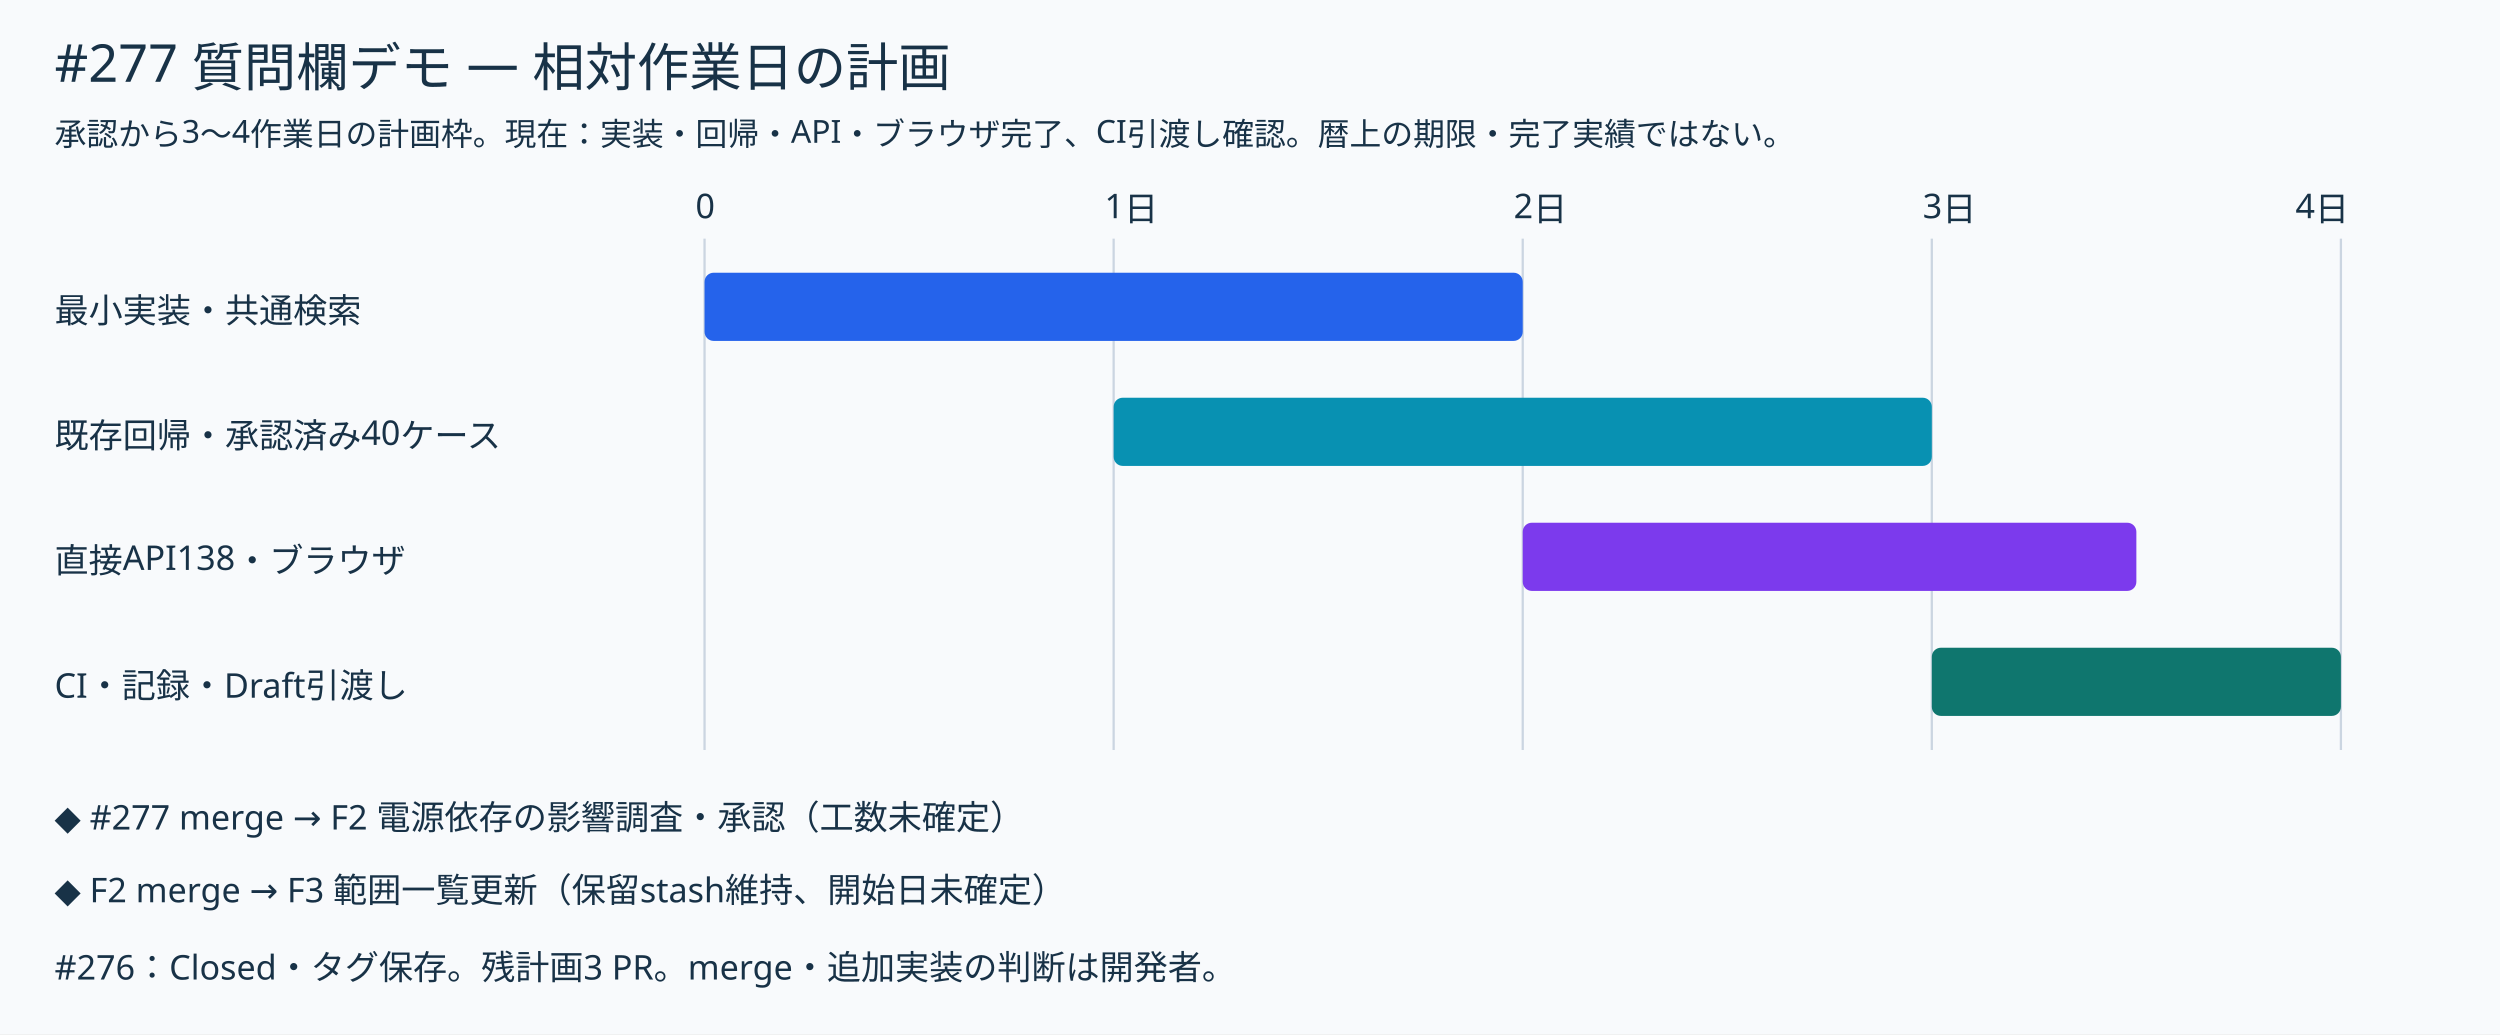
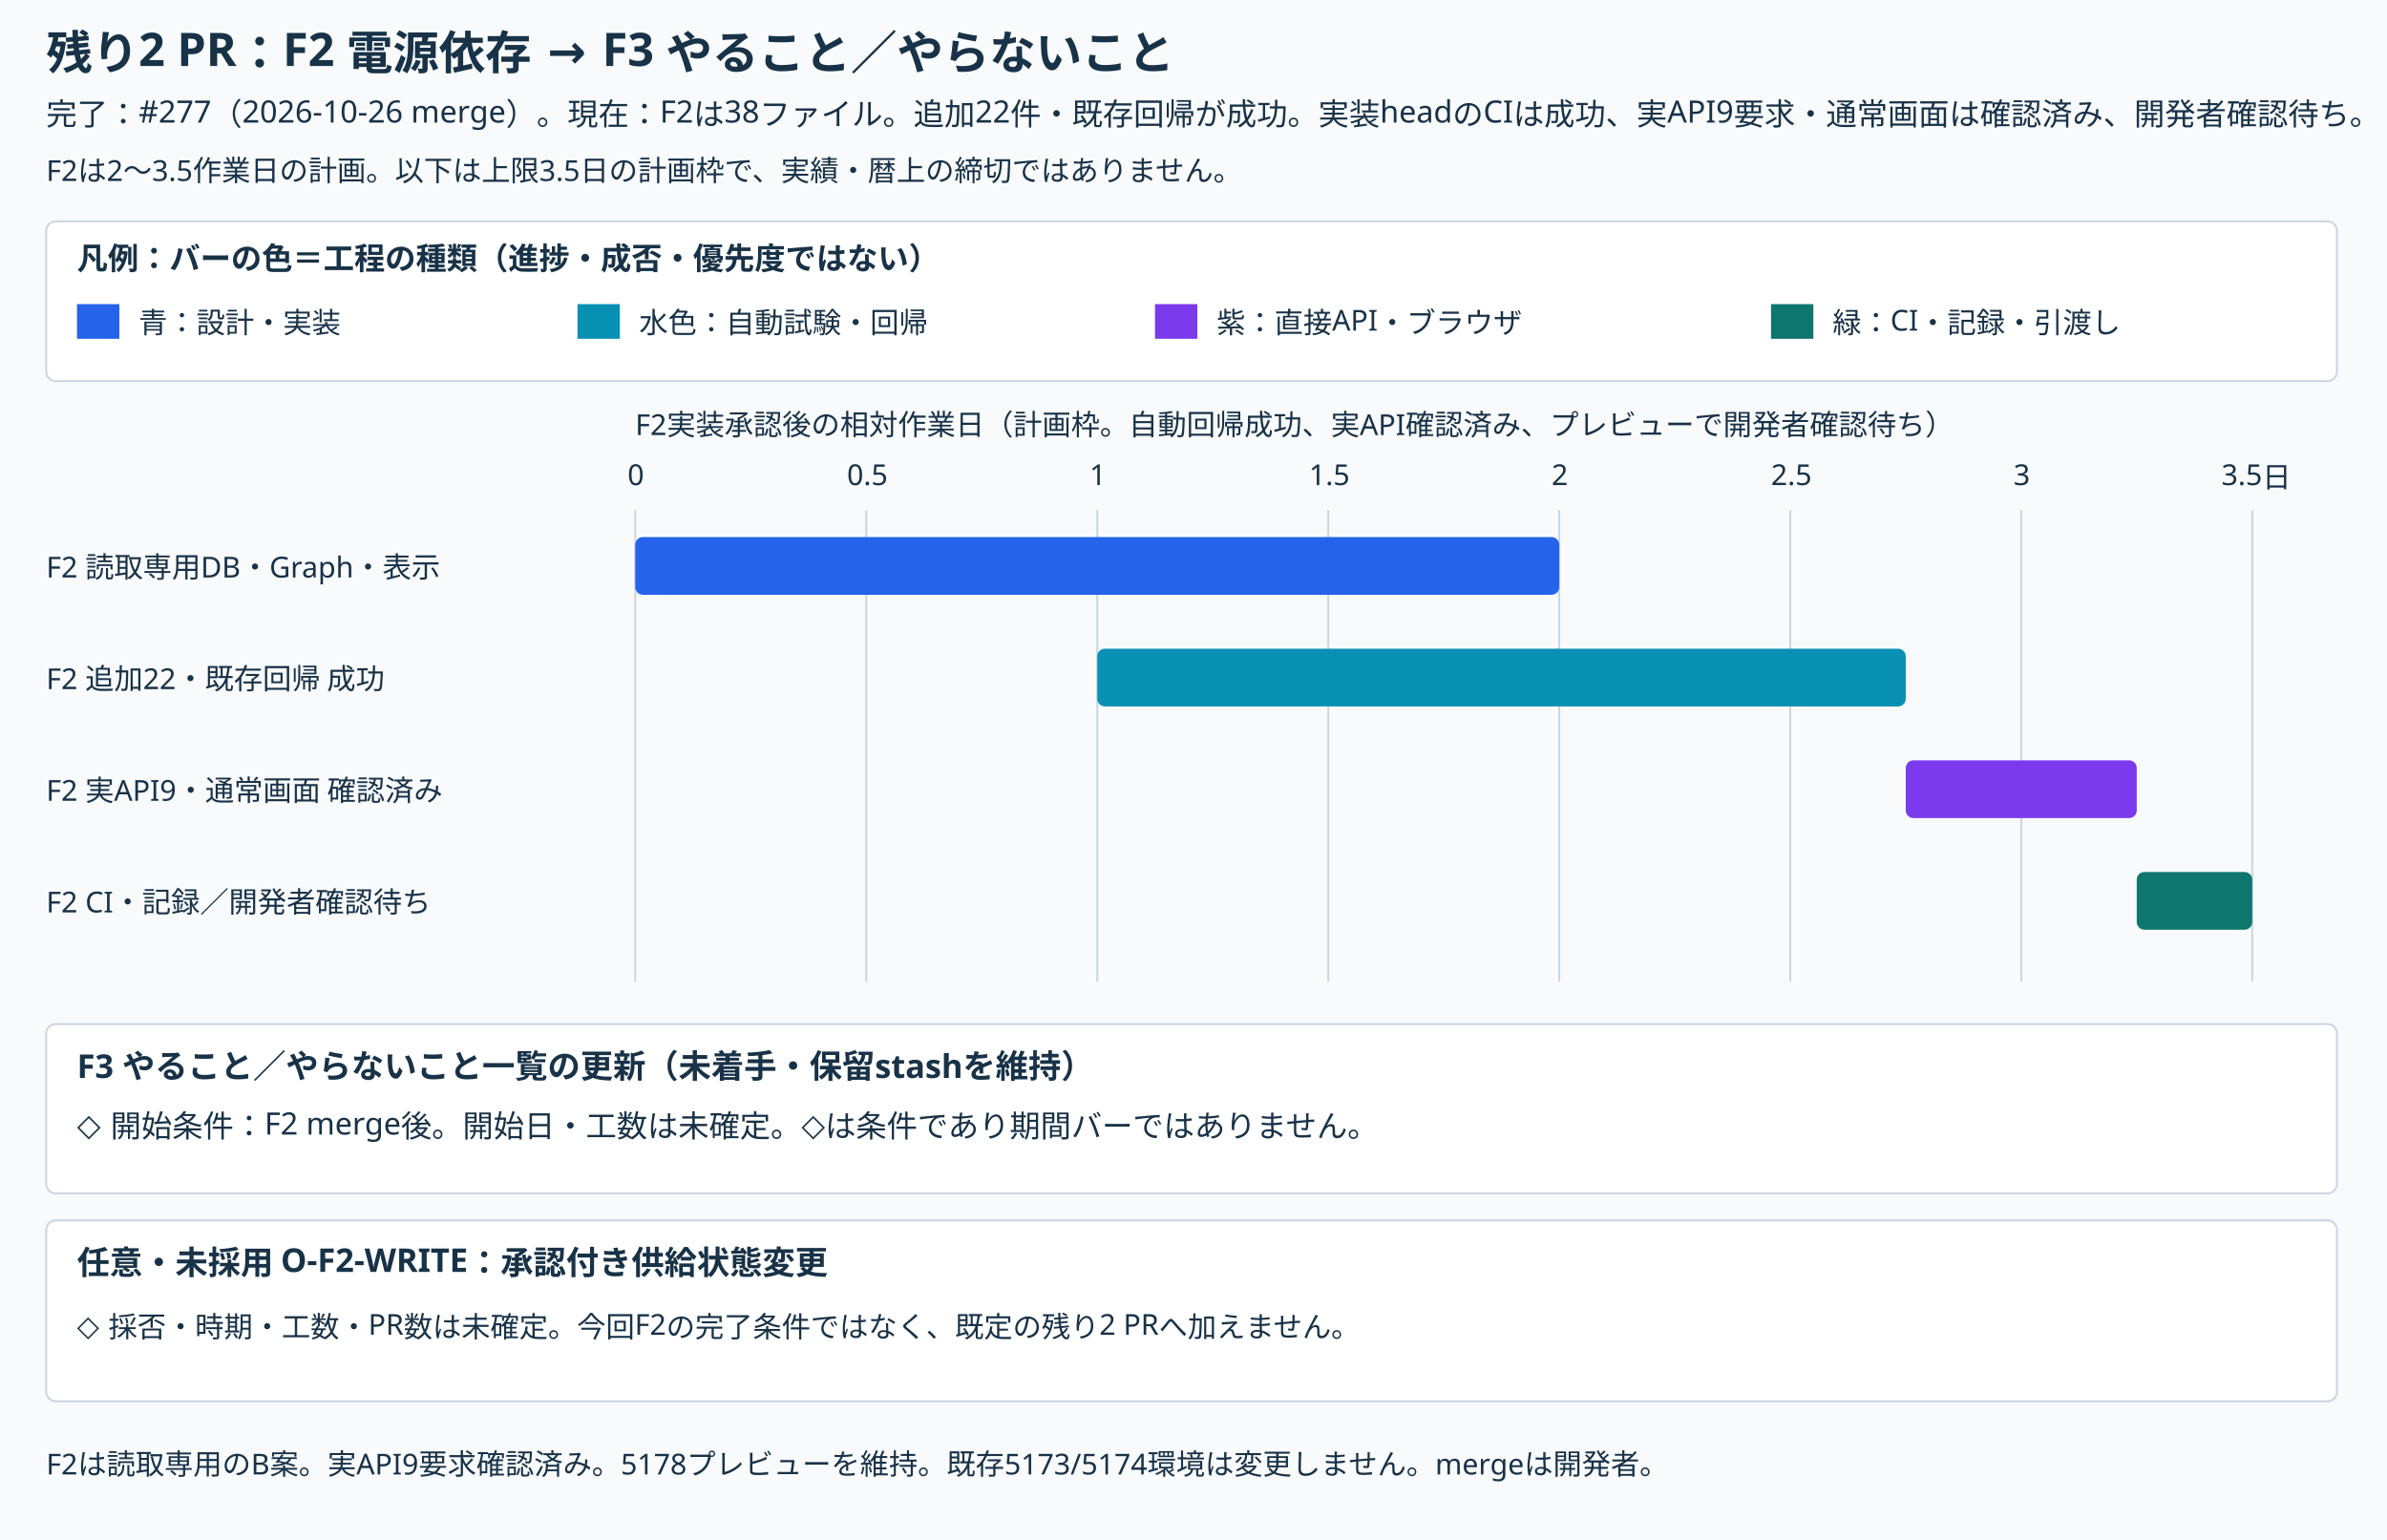
- <svg xmlns="http://www.w3.org/2000/svg" width="1100" height="455" viewBox="0 0 1100 455" role="img" aria-labelledby="title desc">
-   <rect width="1100" height="455" fill="#f8fafc" />
+ <svg xmlns="http://www.w3.org/2000/svg" width="1240" height="800" viewBox="0 0 1240 800" role="img" aria-labelledby="title desc">
+   <rect width="1240" height="800" fill="#f8fafc" />
  <g font-family="sans-serif" fill="#183247">
-     <text x="24" y="36" font-size="23">#277 質問欄デモ — 相対作業日の計画</text>
-     <text x="24" y="64" font-size="14">承認から3〜4作業日の計画枠。現在：実装・回帰・API・ブラウザ完了、CI引渡し確認。暦上の期限・完了実績ではない。</text>
+     <text x="24" y="36" font-size="24" font-weight="bold">残り2 PR：F2 電源依存 → F3 やること／やらないこと</text>
+     <text x="24" y="65" font-size="16">完了：#277（2026-10-26 merge）。現在：F2は38ファイル。追加22件・既存回帰が成功。実装headのCIは成功、実API9要求・通常画面は確認済み、開発者確認待ち。</text>
+     <text x="24" y="94" font-size="15">F2は2〜3.5作業日の計画。以下は上限3.5日の計画枠で、実績・暦上の締切ではありません。</text>
+     <rect x="24" y="115" width="1190" height="83" fill="white" stroke="#cbd5e1" rx="5" />
+     <text x="40" y="140" font-size="16" font-weight="bold">凡例：バーの色＝工程の種類（進捗・成否・優先度ではない）</text>
+     <g font-size="15">
+       <rect x="40" y="158" width="22" height="18" fill="#2563eb" />
+       <text x="72" y="173">青：設計・実装</text>
+       <rect x="300" y="158" width="22" height="18" fill="#0891b2" />
+       <text x="332" y="173">水色：自動試験・回帰</text>
+       <rect x="600" y="158" width="22" height="18" fill="#7c3aed" />
+       <text x="632" y="173">紫：直接API・ブラウザ</text>
+       <rect x="920" y="158" width="22" height="18" fill="#0f766e" />
+       <text x="952" y="173">緑：CI・記録・引渡し</text>
+     </g>
+     <text x="330" y="226" font-size="15">F2実装承認後の相対作業日（計画枠。自動回帰成功、実API確認済み、プレビューで開発者確認待ち）</text>
    <g stroke="#cbd5e1">
-       <path d="M310 105V330 M490 105V330 M670 105V330 M850 105V330 M1030 105V330" />
+       <path d="M330 265V510 M450 265V510 M570 265V510 M690 265V510 M810 265V510 M930 265V510 M1050 265V510 M1170 265V510" />
    </g>
    <g font-size="15">
-       <text x="306" y="96">0</text>
-       <text x="486" y="96">1日</text>
-       <text x="666" y="96">2日</text>
-       <text x="846" y="96">3日</text>
-       <text x="1010" y="96">4日</text>
-       <text x="24" y="142">最小実装・共通検索</text>
-       <rect x="310" y="120" width="360" height="30" fill="#2563eb" rx="4" />
-       <text x="24" y="197">既存回帰・承認済み40ケース</text>
-       <rect x="490" y="175" width="360" height="30" fill="#0891b2" rx="4" />
-       <text x="24" y="252">直接API138・ブラウザ</text>
-       <rect x="670" y="230" width="270" height="30" fill="#7c3aed" rx="4" />
-       <text x="24" y="307">CI・記録・Draft引渡し</text>
-       <rect x="850" y="285" width="180" height="30" fill="#0f766e" rx="4" />
-       <text x="24" y="365">◆ #277 merge → F2 電源依存の影響調査・承認（工数未確定）</text>
-       <text x="24" y="397">◆ F2 merge → F3 範囲一覧更新（保留stash維持、開始日未確定）</text>
-       <text x="24" y="431">#276：Closed・タグ保存。残計画3 PR。merge・追加実装の判断は開発者。</text>
+       <text x="326" y="252">0</text>
+       <text x="440" y="252">0.5</text>
+       <text x="566" y="252">1</text>
+       <text x="680" y="252">1.5</text>
+       <text x="806" y="252">2</text>
+       <text x="920" y="252">2.5</text>
+       <text x="1046" y="252">3</text>
+       <text x="1154" y="252">3.5日</text>
+       <text x="24" y="300">F2 読取専用DB・Graph・表示</text>
+       <rect x="330" y="279" width="480" height="30" fill="#2563eb" rx="4" />
+       <text x="24" y="358">F2 追加22・既存回帰 成功</text>
+       <rect x="570" y="337" width="420" height="30" fill="#0891b2" rx="4" />
+       <text x="24" y="416">F2 実API9・通常画面 確認済み</text>
+       <rect x="990" y="395" width="120" height="30" fill="#7c3aed" rx="4" />
+       <text x="24" y="474">F2 CI・記録／開発者確認待ち</text>
+       <rect x="1110" y="453" width="60" height="30" fill="#0f766e" rx="4" />
    </g>
+     <rect x="24" y="532" width="1190" height="88" fill="white" stroke="#cbd5e1" rx="5" />
+     <text x="40" y="560" font-size="17" font-weight="bold">F3 やること／やらないこと一覧の更新（未着手・保留stashを維持）</text>
+     <text x="40" y="590" font-size="16">◇ 開始条件：F2 merge後。開始日・工数は未確定。◇は条件であり期間バーではありません。</text>
+     <rect x="24" y="634" width="1190" height="94" fill="white" stroke="#cbd5e1" rx="5" />
+     <text x="40" y="662" font-size="17" font-weight="bold">任意・未採用 O-F2-WRITE：承認付き供給状態変更</text>
+     <text x="40" y="694" font-size="15">◇ 採否・時期・工数・PR数は未確定。今回F2の完了条件ではなく、既定の残り2 PRへ加えません。</text>
+     <text x="24" y="766" font-size="15">F2は読取専用のB案。実API9要求確認済み。5178プレビューを維持。既存5173/5174環境は変更しません。mergeは開発者。</text>
  </g>
</svg>
